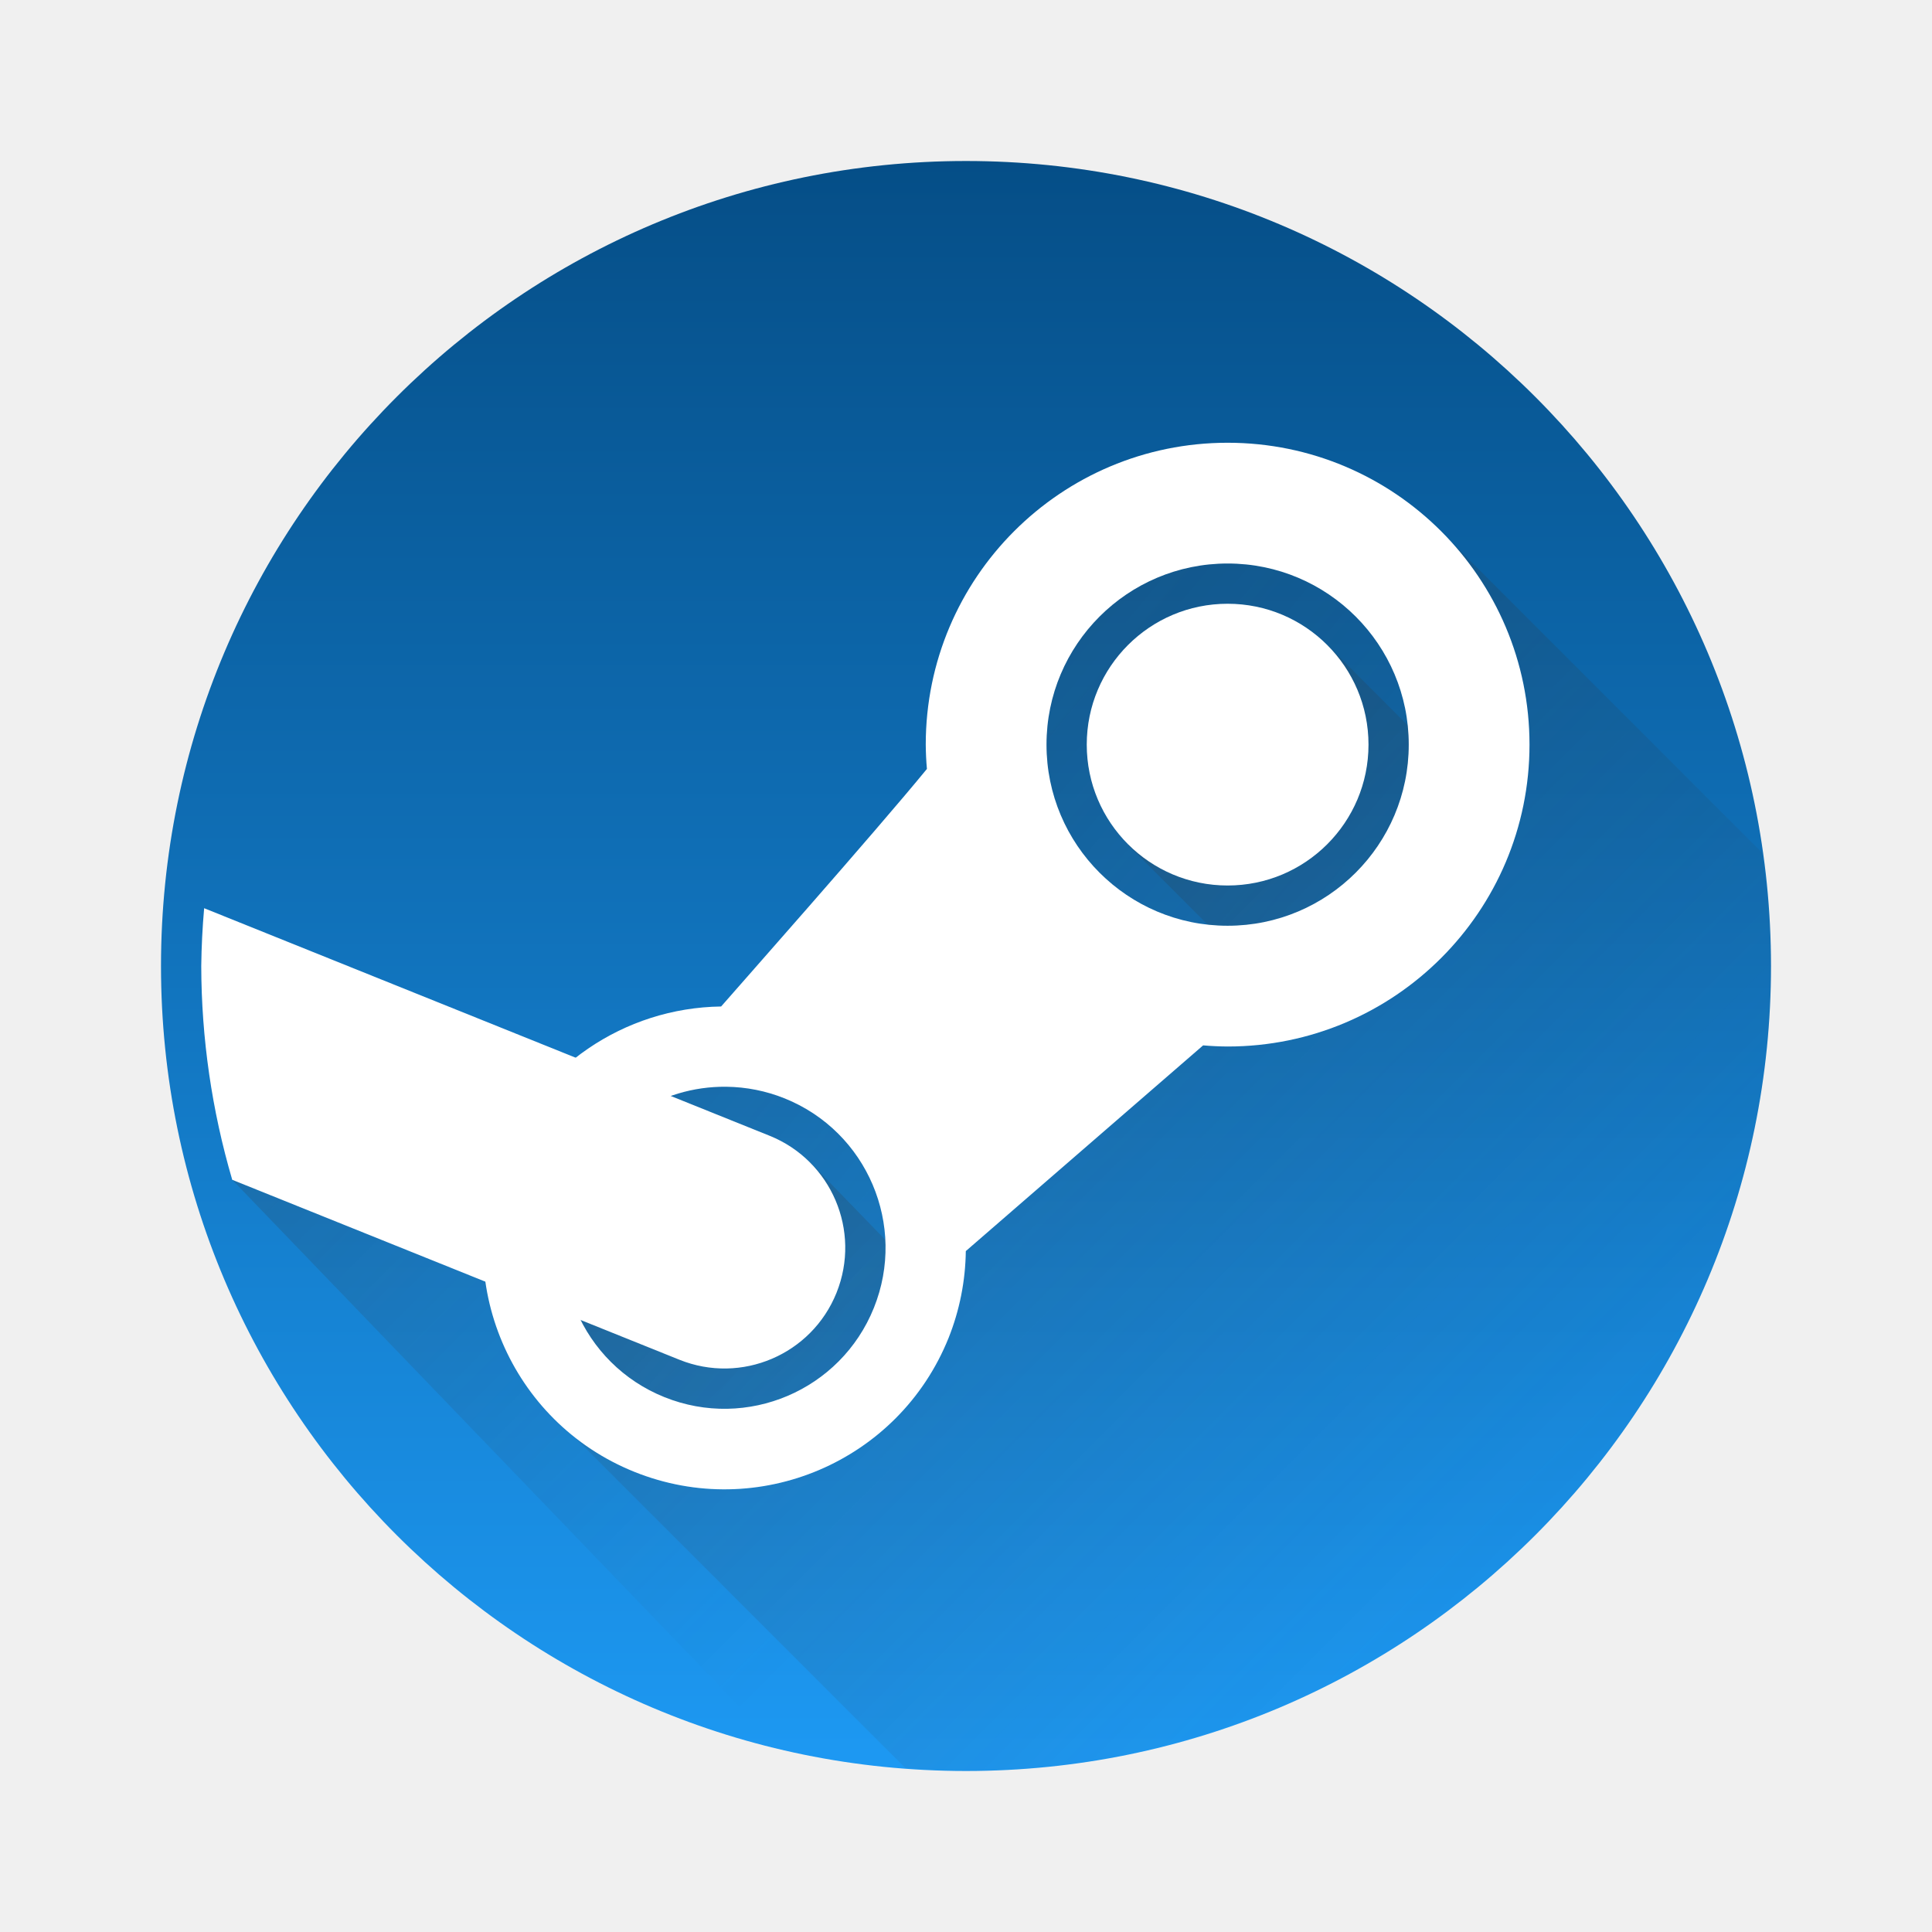
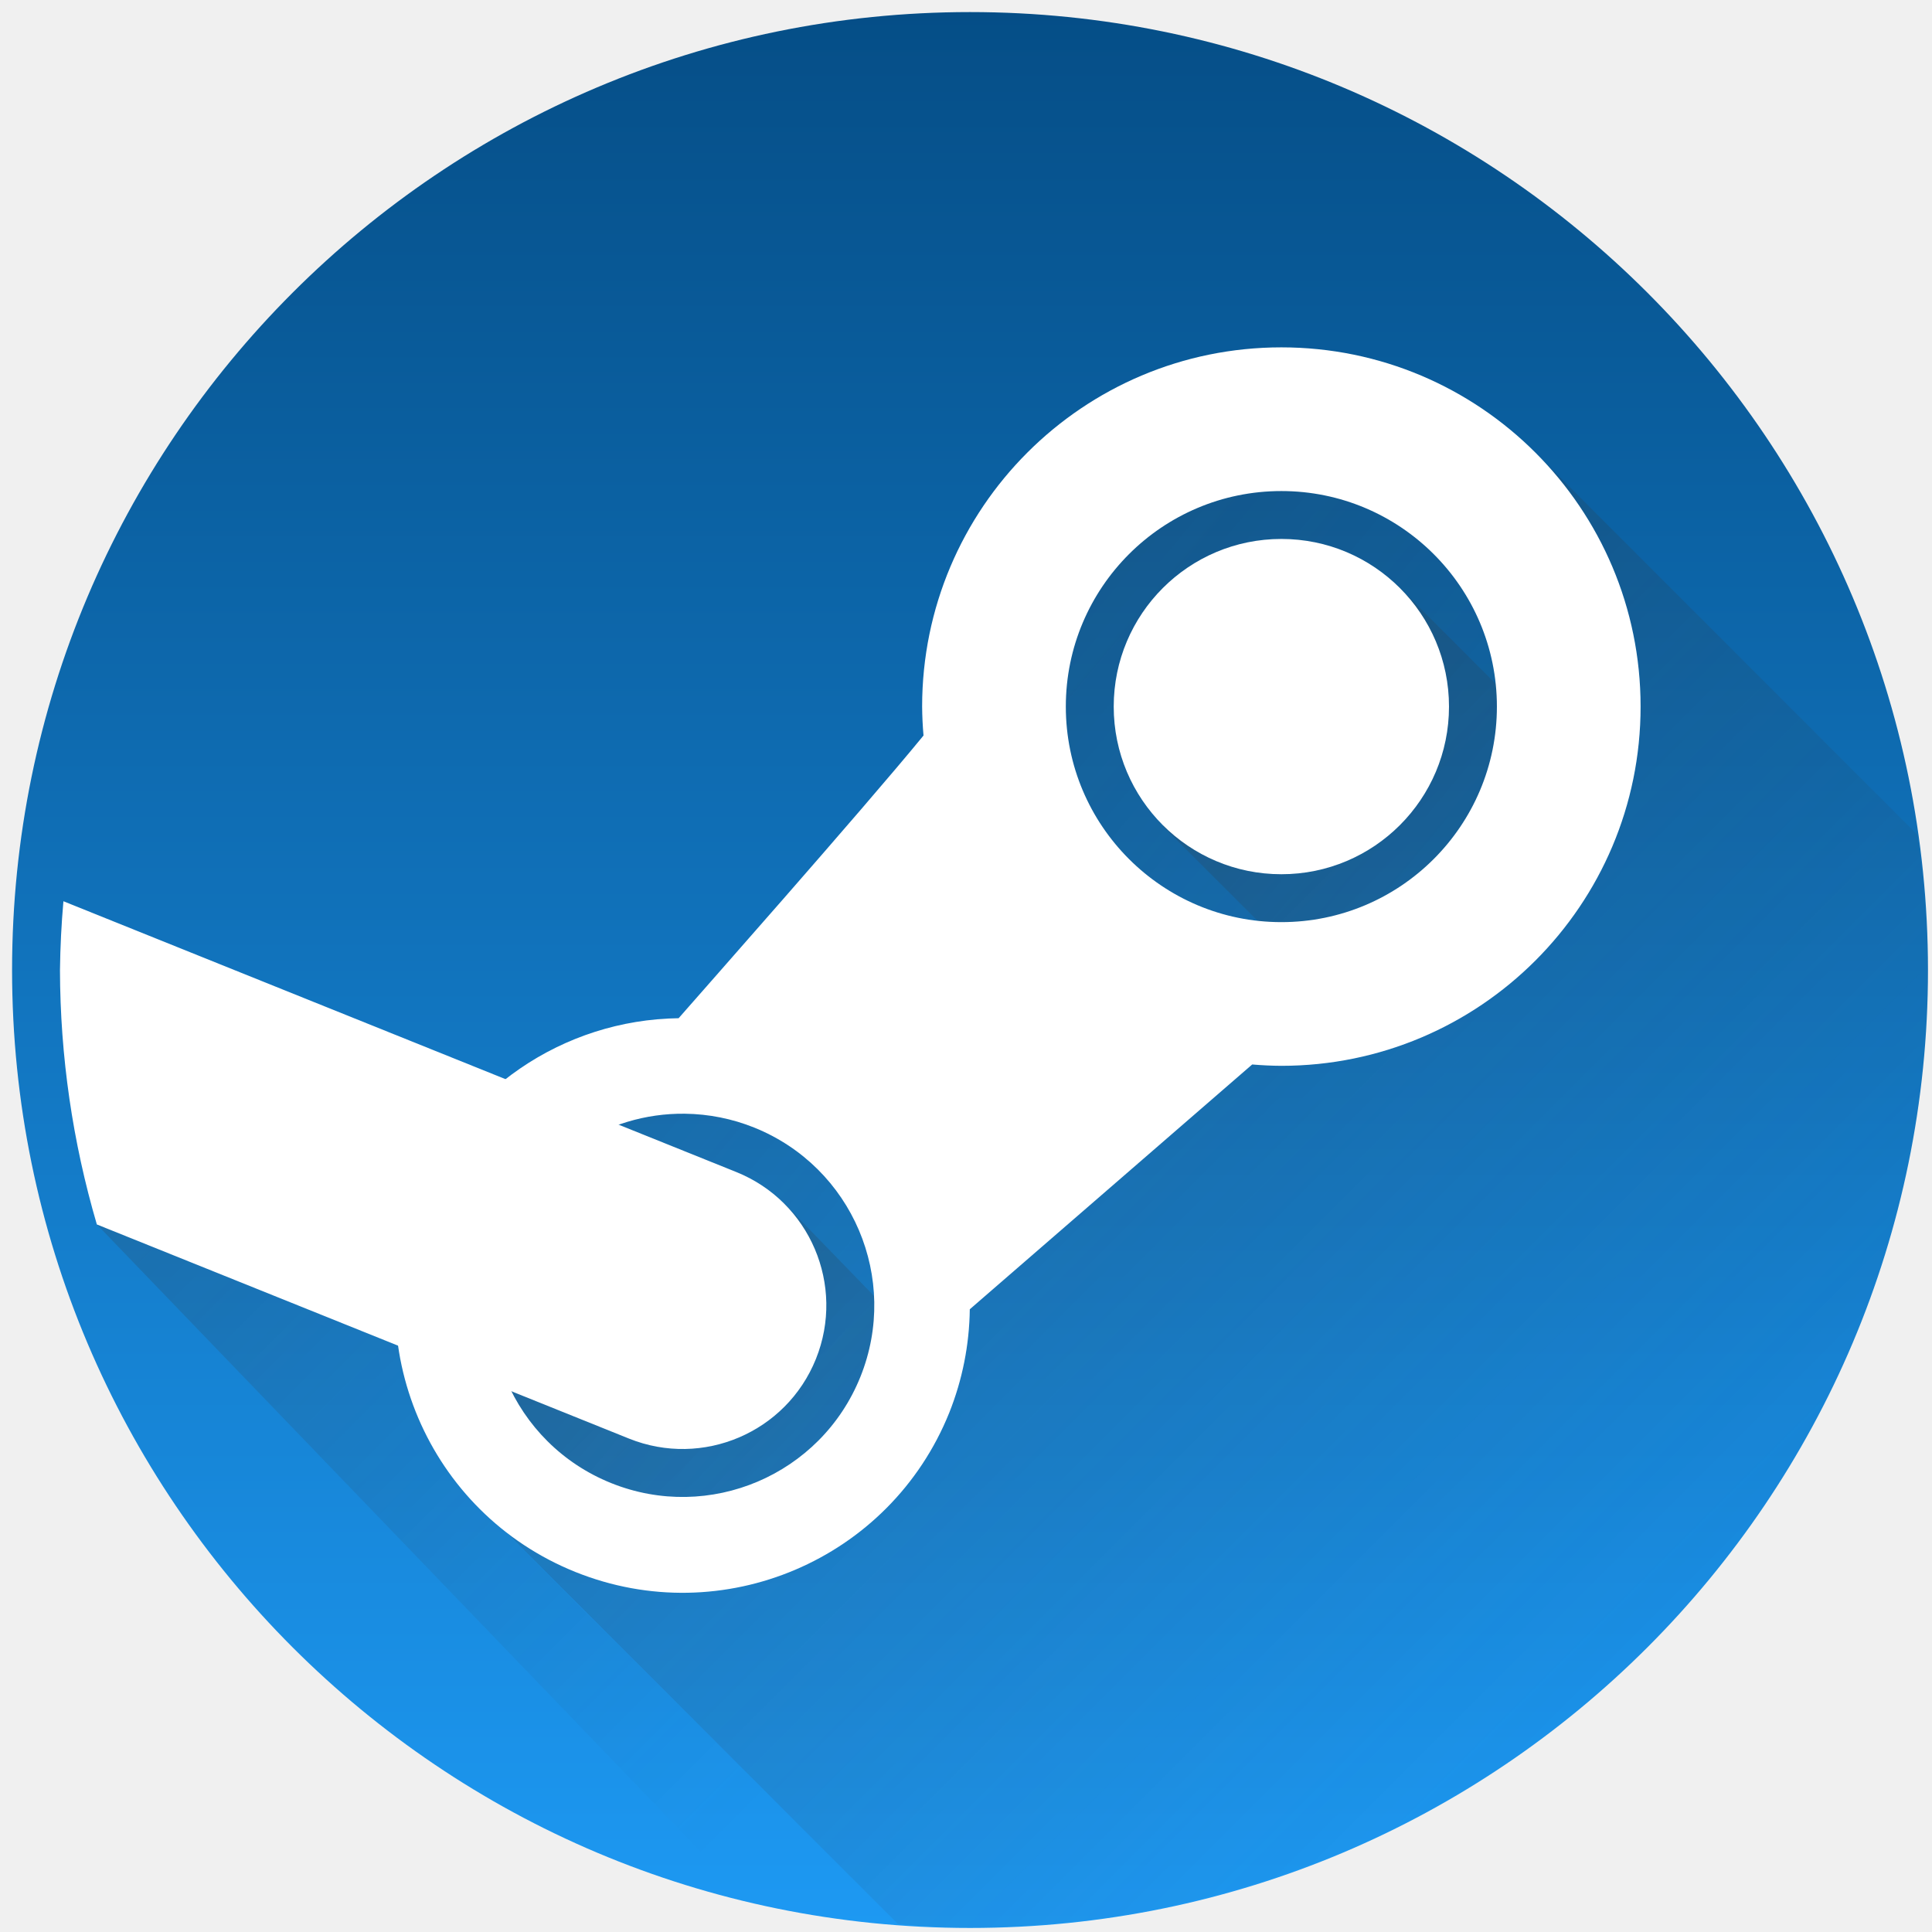
- <svg xmlns="http://www.w3.org/2000/svg" xmlns:xlink="http://www.w3.org/1999/xlink" width="48" height="48" viewBox="0 0 48 48" version="1.1">
+ <svg xmlns="http://www.w3.org/2000/svg" version="1.1" width="48" height="48" viewBox="0 0 48 48" xml:space="preserve">
  <defs>
-     <linearGradient id="blue-gradient-5">
-       <stop style="stop-color:#054e87;stop-opacity:1" offset="0" />
-       <stop style="stop-color:#1d99f3;stop-opacity:1" offset="1" />
-     </linearGradient>
-     <linearGradient id="shadow-3">
-       <stop style="stop-color:#31363b;stop-opacity:0.208" offset="0" />
-       <stop style="stop-color:#31363b;stop-opacity:0;" offset="1" />
-     </linearGradient>
-     <linearGradient xlink:href="#shadow-3" id="linearGradient4199" x1="21.969" y1="1035.362" x2="35.969" y2="1049.362" gradientUnits="userSpaceOnUse" gradientTransform="translate(10,-14.00005)" />
-     <linearGradient xlink:href="#shadow-3" id="linearGradient4203" gradientUnits="userSpaceOnUse" x1="23" y1="1035.362" x2="36" y2="1048.362" gradientTransform="translate(13,-1021.362)" />
-     <linearGradient xlink:href="#shadow-3" id="linearGradient4227" gradientUnits="userSpaceOnUse" gradientTransform="translate(-15.75,-1005.862)" x1="21.475" y1="1035.158" x2="34.475" y2="1048.158" />
-     <linearGradient xlink:href="#blue-gradient-5" id="linearGradient4351" x1="24" y1="1008.362" x2="24" y2="1048.362" gradientUnits="userSpaceOnUse" />
-     <linearGradient xlink:href="#shadow-3" id="linearGradient4373" gradientUnits="userSpaceOnUse" gradientTransform="translate(5.97833,-17.51348)" x1="21.085" y1="1036.975" x2="35.969" y2="1049.362" />
-     <linearGradient xlink:href="#shadow-3" id="linearGradient4377" gradientUnits="userSpaceOnUse" gradientTransform="translate(-6.329747,-4.851853)" x1="21.085" y1="1036.975" x2="35.969" y2="1049.362" />
-     <linearGradient xlink:href="#shadow-3" id="linearGradient4381" gradientUnits="userSpaceOnUse" gradientTransform="translate(-2.870308,-1.169873)" x1="21.969" y1="1035.362" x2="35.969" y2="1049.362" />
-   </defs>
-   <g transform="translate(0,-1004.362)">
-     <circle style="opacity:1;fill:url(#linearGradient4351);fill-opacity:1;stroke:none;stroke-width:1;stroke-linecap:round;stroke-linejoin:round;stroke-miterlimit:4;stroke-dasharray:none;stroke-opacity:1" cx="24" cy="1028.362" r="20" />
-     <path d="m 26.586,1028.025 8.105,-0.42 1.91,-6.755 -5.591,-4.442 -6.871,5.833 z" style="fill:url(#linearGradient4373);fill-opacity:1;fill-rule:evenodd;stroke:none;stroke-width:1px;stroke-linecap:butt;stroke-linejoin:miter;stroke-opacity:1" />
-     <path style="fill:url(#linearGradient4199);fill-opacity:1;fill-rule:evenodd;stroke:none;stroke-width:1px;stroke-linecap:butt;stroke-linejoin:miter;stroke-opacity:1" d="M 31.028,1028.357 35,1027.362 l 1.977,-2.977 -4,-4 -4.949,4.971 z" />
-     <path style="fill:url(#linearGradient4203);fill-opacity:1.0;fill-rule:evenodd;stroke:none;stroke-width:1px;stroke-linecap:butt;stroke-linejoin:miter;stroke-opacity:1" d="M 35.924 13.33 C 37.207 14.676 38 16.494 38 18.5 C 38 22.642 34.642 26 30.5 26 C 30.297 25.999 30.093 25.989 29.891 25.971 L 23.994 31.082 C 23.986 31.822 23.841 32.553 23.566 33.24 C 22.329 36.315 18.834 37.804 15.76 36.566 C 15.517 36.469 15.289 36.351 15.066 36.227 C 15.023 36.202 14.98 36.178 14.938 36.152 C 14.726 36.027 14.523 35.892 14.332 35.744 C 14.326 35.739 14.319 35.735 14.312 35.73 L 14.301 35.732 L 22.494 43.926 C 22.995 43.969 23.497 43.994 24 44 A 20 20 0 0 0 25.311 43.953 C 25.377 43.949 25.443 43.942 25.51 43.938 A 20 20 0 0 0 27.355 43.715 C 27.387 43.709 27.419 43.703 27.451 43.697 A 20 20 0 0 0 28.848 43.385 C 29.088 43.325 29.329 43.268 29.566 43.199 A 20 20 0 0 0 30.783 42.795 C 31.004 42.715 31.228 42.64 31.445 42.553 A 20 20 0 0 0 32.594 42.039 C 32.813 41.934 33.035 41.835 33.25 41.723 A 20 20 0 0 0 34.281 41.131 C 34.513 40.991 34.749 40.859 34.975 40.711 A 20 20 0 0 0 35.928 40.025 C 36.134 39.872 36.347 39.726 36.547 39.564 A 20 20 0 0 0 37.455 38.768 C 37.645 38.594 37.842 38.428 38.025 38.248 A 20 20 0 0 0 38.859 37.355 C 39.023 37.174 39.195 37 39.352 36.812 A 20 20 0 0 0 40.215 35.676 C 40.317 35.534 40.431 35.401 40.529 35.256 A 20 20 0 0 0 43.9 25.998 C 43.9 25.997 43.9 25.997 43.9 25.996 A 20 20 0 0 0 43.9 25.99 A 20 20 0 0 0 44 24 A 20 20 0 0 0 43.779 21.186 L 35.924 13.33 z" transform="translate(0,1004.362)" />
-     <path style="fill:url(#linearGradient4377);fill-opacity:1;fill-rule:evenodd;stroke:none;stroke-width:1px;stroke-linecap:butt;stroke-linejoin:miter;stroke-opacity:1" d="m 15.316,1040.068 6.359,-0.641 1.358,-7.551 -6.63,-1.768 -3.8,4.573 z" />
-     <path d="m 16.985,1040.234 3.972,-0.416 2.211,-3.445 -3.062,-3.156 -6.933,3.987 z" style="fill:url(#linearGradient4381);fill-opacity:1;fill-rule:evenodd;stroke:none;stroke-width:1px;stroke-linecap:butt;stroke-linejoin:miter;stroke-opacity:1" />
-     <path style="fill:url(#linearGradient4227);fill-opacity:1;fill-rule:evenodd;stroke:none;stroke-width:1px;stroke-linecap:butt;stroke-linejoin:miter;stroke-opacity:1" d="M 5.77 29.312 L 19.363 43.432 A 20 20 0 0 0 22.494 43.926 L 14.301 35.732 L 12.299 30.758 L 5.77 29.312 z" transform="translate(0,1004.362)" />
-     <path style="opacity:1;fill:#ffffff;fill-opacity:1;stroke:none;stroke-width:1;stroke-linecap:round;stroke-linejoin:round;stroke-miterlimit:4;stroke-dasharray:none;stroke-opacity:1" d="m 30.5,11 c -4.142,0 -7.5,3.358 -7.5,7.5 0.002,0.201 0.011,0.403 0.029,0.604 -1.29,1.576 -4.805,5.547 -5.113,5.902 -2.417,0.033 -4.578,1.513 -5.482,3.754 -1.237,3.074 0.252,6.57 3.326,7.807 3.074,1.237 6.57,-0.252 7.807,-3.326 0.274,-0.687 0.419,-1.419 0.428,-2.158 l 5.896,-5.111 C 30.093,25.989 30.297,25.999 30.5,26 34.642,26 38,22.642 38,18.5 38,14.358 34.642,11 30.5,11 Z m 0,3 c 2.485,0 4.5,2.015 4.5,4.5 -10e-7,2.485 -2.015,4.5 -4.5,4.5 -2.485,0 -4.5,-2.015 -4.5,-4.5 1e-6,-2.485 2.015,-4.5 4.5,-4.5 z M 18.047,27 c 0.496,0.006 0.987,0.104 1.447,0.289 2.05,0.825 3.042,3.156 2.217,5.205 -0.825,2.05 -3.156,3.042 -5.205,2.217 C 14.456,33.886 13.464,31.555 14.289,29.506 14.905,27.976 16.397,26.981 18.047,27 Z" transform="translate(0,1004.362)" />
-     <ellipse style="opacity:1;fill:#ffffff;fill-opacity:1;stroke:none;stroke-width:1;stroke-linecap:round;stroke-linejoin:round;stroke-miterlimit:4;stroke-dasharray:none;stroke-opacity:1" cx="30.5" cy="1022.862" rx="3.5" ry="3.5" />
-     <path style="opacity:1;fill:#ffffff;fill-opacity:1;stroke:none;stroke-width:1;stroke-linecap:round;stroke-linejoin:round;stroke-miterlimit:4;stroke-dasharray:none;stroke-opacity:1" d="M 5.072 22.564 A 19 19 0 0 0 5 24 A 19 19 0 0 0 5.77 29.312 L 16.881 33.783 A 3 3 0 0 0 20.783 32.119 A 3 3 0 0 0 19.119 28.217 L 5.072 22.564 z" transform="translate(0,1004.362)" />
+ </defs>
+   <g transform="matrix(1.19 0 0 1.19 24.1 24.1)">
+     <g style="">
+       <g transform="matrix(1 0 0 1 0 0)">
+         <linearGradient id="SVGID_19" gradientUnits="userSpaceOnUse" gradientTransform="matrix(1 0 0 1 -24 -1028.36)" x1="24" y1="1008.362" x2="24" y2="1048.362">
+           <stop offset="0%" style="stop-color:rgb(5,78,135);stop-opacity: 1" />
+           <stop offset="100%" style="stop-color:rgb(29,153,243);stop-opacity: 1" />
+         </linearGradient>
+         <circle style="stroke: none; stroke-width: 1; stroke-dasharray: none; stroke-linecap: round; stroke-dashoffset: 0; stroke-linejoin: round; stroke-miterlimit: 4; fill: url(#SVGID_19); fill-rule: nonzero; opacity: 1;" cx="0" cy="0" r="20" />
+       </g>
+       <g transform="matrix(1 0 0 1 6.37 -6.14)">
+         <linearGradient id="SVGID_20" gradientUnits="userSpaceOnUse" gradientTransform="matrix(1 0 0 1 5.98 -17.51)" x1="21.085" y1="1036.975" x2="35.969" y2="1049.362">
+           <stop offset="0%" style="stop-color:rgb(49,54,59);stop-opacity: 0.208" />
+           <stop offset="100%" style="stop-color:rgb(49,54,59);stop-opacity: 0" />
+         </linearGradient>
+         <path style="stroke: none; stroke-width: 1; stroke-dasharray: none; stroke-linecap: butt; stroke-dashoffset: 0; stroke-linejoin: miter; stroke-miterlimit: 4; fill: url(#SVGID_20); fill-rule: evenodd; opacity: 1;" transform=" translate(-30.37, -1022.22)" d="m 26.586 1028.025 l 8.105 -0.42 l 1.91 -6.755 l -5.591 -4.442 l -6.871 5.833 z" stroke-linecap="round" />
+       </g>
+       <g transform="matrix(1 0 0 1 8.5 -3.99)">
+         <linearGradient id="SVGID_21" gradientUnits="userSpaceOnUse" gradientTransform="matrix(1 0 0 1 10 -14)" x1="21.969" y1="1035.362" x2="35.969" y2="1049.362">
+           <stop offset="0%" style="stop-color:rgb(49,54,59);stop-opacity: 0.208" />
+           <stop offset="100%" style="stop-color:rgb(49,54,59);stop-opacity: 0" />
+         </linearGradient>
+         <path style="stroke: none; stroke-width: 1; stroke-dasharray: none; stroke-linecap: butt; stroke-dashoffset: 0; stroke-linejoin: miter; stroke-miterlimit: 4; fill: url(#SVGID_21); fill-rule: evenodd; opacity: 1;" transform=" translate(-32.5, -1024.37)" d="M 31.028 1028.357 L 35 1027.362 l 1.977 -2.977 l -4 -4 l -4.949 4.971 z" stroke-linecap="round" />
+       </g>
+       <g transform="matrix(1 0 0 1 5.15 4.66)">
+         <linearGradient id="SVGID_22" gradientUnits="userSpaceOnUse" gradientTransform="matrix(1 0 0 1 13 -1021.36)" x1="23" y1="1035.362" x2="36" y2="1048.362">
+           <stop offset="0%" style="stop-color:rgb(49,54,59);stop-opacity: 0.208" />
+           <stop offset="100%" style="stop-color:rgb(49,54,59);stop-opacity: 0" />
+         </linearGradient>
+         <path style="stroke: none; stroke-width: 1; stroke-dasharray: none; stroke-linecap: butt; stroke-dashoffset: 0; stroke-linejoin: miter; stroke-miterlimit: 4; fill: url(#SVGID_22); fill-rule: evenodd; opacity: 1;" transform=" translate(-29.15, -28.67)" d="M 35.924 13.33 C 37.207 14.676 38 16.494 38 18.5 C 38 22.642 34.642 26 30.5 26 C 30.297 25.999 30.093 25.989 29.891 25.971 L 23.994 31.082 C 23.986 31.822 23.841 32.553 23.566 33.24 C 22.329 36.315 18.834 37.804 15.76 36.566 C 15.517 36.469 15.289 36.351 15.066 36.227 C 15.023 36.202 14.98 36.178 14.938 36.152 C 14.726 36.027 14.523 35.892 14.332 35.744 C 14.326 35.739 14.319 35.735 14.312 35.73 L 14.301 35.732 L 22.494 43.926 C 22.995 43.969 23.497 43.994 24 44 A 20 20 0 0 0 25.311 43.953 C 25.377 43.949 25.443 43.942 25.51 43.938 A 20 20 0 0 0 27.355 43.715 C 27.387 43.709 27.419 43.703 27.451 43.697 A 20 20 0 0 0 28.848 43.385 C 29.088 43.325 29.329 43.268 29.566 43.199 A 20 20 0 0 0 30.783 42.795 C 31.004 42.715 31.228 42.64 31.445 42.553 A 20 20 0 0 0 32.594 42.039 C 32.813 41.934 33.035 41.835 33.25 41.723 A 20 20 0 0 0 34.281 41.131 C 34.513 40.991 34.749 40.859 34.975 40.711 A 20 20 0 0 0 35.928 40.025 C 36.134 39.872 36.347 39.726 36.547 39.564 A 20 20 0 0 0 37.455 38.768 C 37.645 38.594 37.842 38.428 38.025 38.248 A 20 20 0 0 0 38.859 37.355 C 39.023 37.174 39.195 37 39.352 36.812 A 20 20 0 0 0 40.215 35.676 C 40.317 35.534 40.431 35.401 40.529 35.256 A 20 20 0 0 0 43.9 25.998 C 43.9 25.997 43.9 25.997 43.9 25.996 A 20 20 0 0 0 43.9 25.99 A 20 20 0 0 0 44 24 A 20 20 0 0 0 43.779 21.186 L 35.924 13.33 z" stroke-linecap="round" />
+       </g>
+       <g transform="matrix(1 0 0 1 -6.19 6.73)">
+         <linearGradient id="SVGID_23" gradientUnits="userSpaceOnUse" gradientTransform="matrix(1 0 0 1 -6.33 -4.85)" x1="21.085" y1="1036.975" x2="35.969" y2="1049.362">
+           <stop offset="0%" style="stop-color:rgb(49,54,59);stop-opacity: 0.208" />
+           <stop offset="100%" style="stop-color:rgb(49,54,59);stop-opacity: 0" />
+         </linearGradient>
+         <path style="stroke: none; stroke-width: 1; stroke-dasharray: none; stroke-linecap: butt; stroke-dashoffset: 0; stroke-linejoin: miter; stroke-miterlimit: 4; fill: url(#SVGID_23); fill-rule: evenodd; opacity: 1;" transform=" translate(-17.82, -1035.09)" d="m 15.316 1040.068 l 6.359 -0.641 l 1.358 -7.551 l -6.63 -1.768 l -3.8 4.573 z" stroke-linecap="round" />
+       </g>
+       <g transform="matrix(1 0 0 1 -5.83 8.36)">
+         <linearGradient id="SVGID_24" gradientUnits="userSpaceOnUse" gradientTransform="matrix(1 0 0 1 -2.87 -1.17)" x1="21.969" y1="1035.362" x2="35.969" y2="1049.362">
+           <stop offset="0%" style="stop-color:rgb(49,54,59);stop-opacity: 0.208" />
+           <stop offset="100%" style="stop-color:rgb(49,54,59);stop-opacity: 0" />
+         </linearGradient>
+         <path style="stroke: none; stroke-width: 1; stroke-dasharray: none; stroke-linecap: butt; stroke-dashoffset: 0; stroke-linejoin: miter; stroke-miterlimit: 4; fill: url(#SVGID_24); fill-rule: evenodd; opacity: 1;" transform=" translate(-18.17, -1036.72)" d="m 16.985 1040.234 l 3.972 -0.416 l 2.211 -3.445 l -3.062 -3.156 l -6.933 3.987 z" stroke-linecap="round" />
+       </g>
+       <g transform="matrix(1 0 0 1 -9.87 12.62)">
+         <linearGradient id="SVGID_25" gradientUnits="userSpaceOnUse" gradientTransform="matrix(1 0 0 1 -15.75 -1005.86)" x1="21.475" y1="1035.158" x2="34.475" y2="1048.158">
+           <stop offset="0%" style="stop-color:rgb(49,54,59);stop-opacity: 0.208" />
+           <stop offset="100%" style="stop-color:rgb(49,54,59);stop-opacity: 0" />
+         </linearGradient>
+         <path style="stroke: none; stroke-width: 1; stroke-dasharray: none; stroke-linecap: butt; stroke-dashoffset: 0; stroke-linejoin: miter; stroke-miterlimit: 4; fill: url(#SVGID_25); fill-rule: evenodd; opacity: 1;" transform=" translate(-14.13, -36.62)" d="M 5.77 29.312 L 19.363 43.432 A 20 20 0 0 0 22.494 43.926 L 14.301 35.732 L 12.299 30.758 L 5.77 29.312 z" stroke-linecap="round" />
+       </g>
+       <g transform="matrix(1 0 0 1 1 0)">
+         <path style="stroke: none; stroke-width: 1; stroke-dasharray: none; stroke-linecap: round; stroke-dashoffset: 0; stroke-linejoin: round; stroke-miterlimit: 4; fill: rgb(255,255,255); fill-rule: nonzero; opacity: 1;" transform=" translate(-25, -24)" d="m 30.5 11 c -4.142 0 -7.5 3.358 -7.5 7.5 c 0.002 0.201 0.011 0.403 0.029 0.604 c -1.29 1.576 -4.805 5.547 -5.113 5.902 c -2.417 0.033 -4.578 1.513 -5.482 3.754 c -1.237 3.074 0.252 6.57 3.326 7.807 c 3.074 1.237 6.57 -0.252 7.807 -3.326 c 0.274 -0.687 0.419 -1.419 0.428 -2.158 l 5.896 -5.111 C 30.093 25.989 30.297 25.999 30.5 26 C 34.642 26 38 22.642 38 18.5 C 38 14.358 34.642 11 30.5 11 Z m 0 3 c 2.485 0 4.5 2.015 4.5 4.5 c -0 2.485 -2.015 4.5 -4.5 4.5 c -2.485 0 -4.5 -2.015 -4.5 -4.5 c 0 -2.485 2.015 -4.5 4.5 -4.5 z M 18.047 27 c 0.496 0.006 0.987 0.104 1.447 0.289 c 2.05 0.825 3.042 3.156 2.217 5.205 c -0.825 2.05 -3.156 3.042 -5.205 2.217 C 14.456 33.886 13.464 31.555 14.289 29.506 C 14.905 27.976 16.397 26.981 18.047 27 Z" stroke-linecap="round" />
+       </g>
+       <g transform="matrix(1 0 0 1 6.5 -5.5)">
+         <ellipse style="stroke: none; stroke-width: 1; stroke-dasharray: none; stroke-linecap: round; stroke-dashoffset: 0; stroke-linejoin: round; stroke-miterlimit: 4; fill: rgb(255,255,255); fill-rule: nonzero; opacity: 1;" cx="0" cy="0" rx="3.5" ry="3.5" />
+       </g>
+       <g transform="matrix(1 0 0 1 -11 4.28)">
+         <path style="stroke: none; stroke-width: 1; stroke-dasharray: none; stroke-linecap: round; stroke-dashoffset: 0; stroke-linejoin: round; stroke-miterlimit: 4; fill: rgb(255,255,255); fill-rule: nonzero; opacity: 1;" transform=" translate(-13, -28.28)" d="M 5.072 22.564 A 19 19 0 0 0 5 24 A 19 19 0 0 0 5.77 29.312 L 16.881 33.783 A 3 3 0 0 0 20.783 32.119 A 3 3 0 0 0 19.119 28.217 L 5.072 22.564 z" stroke-linecap="round" />
+       </g>
+     </g>
+   </g>
+   <g transform="matrix(1 0 0 1 24.33 32.67)">
+     <line style="stroke: rgb(0,0,0); stroke-width: 2; stroke-dasharray: none; stroke-linecap: butt; stroke-dashoffset: 0; stroke-linejoin: miter; stroke-miterlimit: 4; fill: rgb(0,0,0); fill-rule: nonzero; opacity: 1;" x1="0" y1="0" x2="0" y2="0" />
  </g>
</svg>
